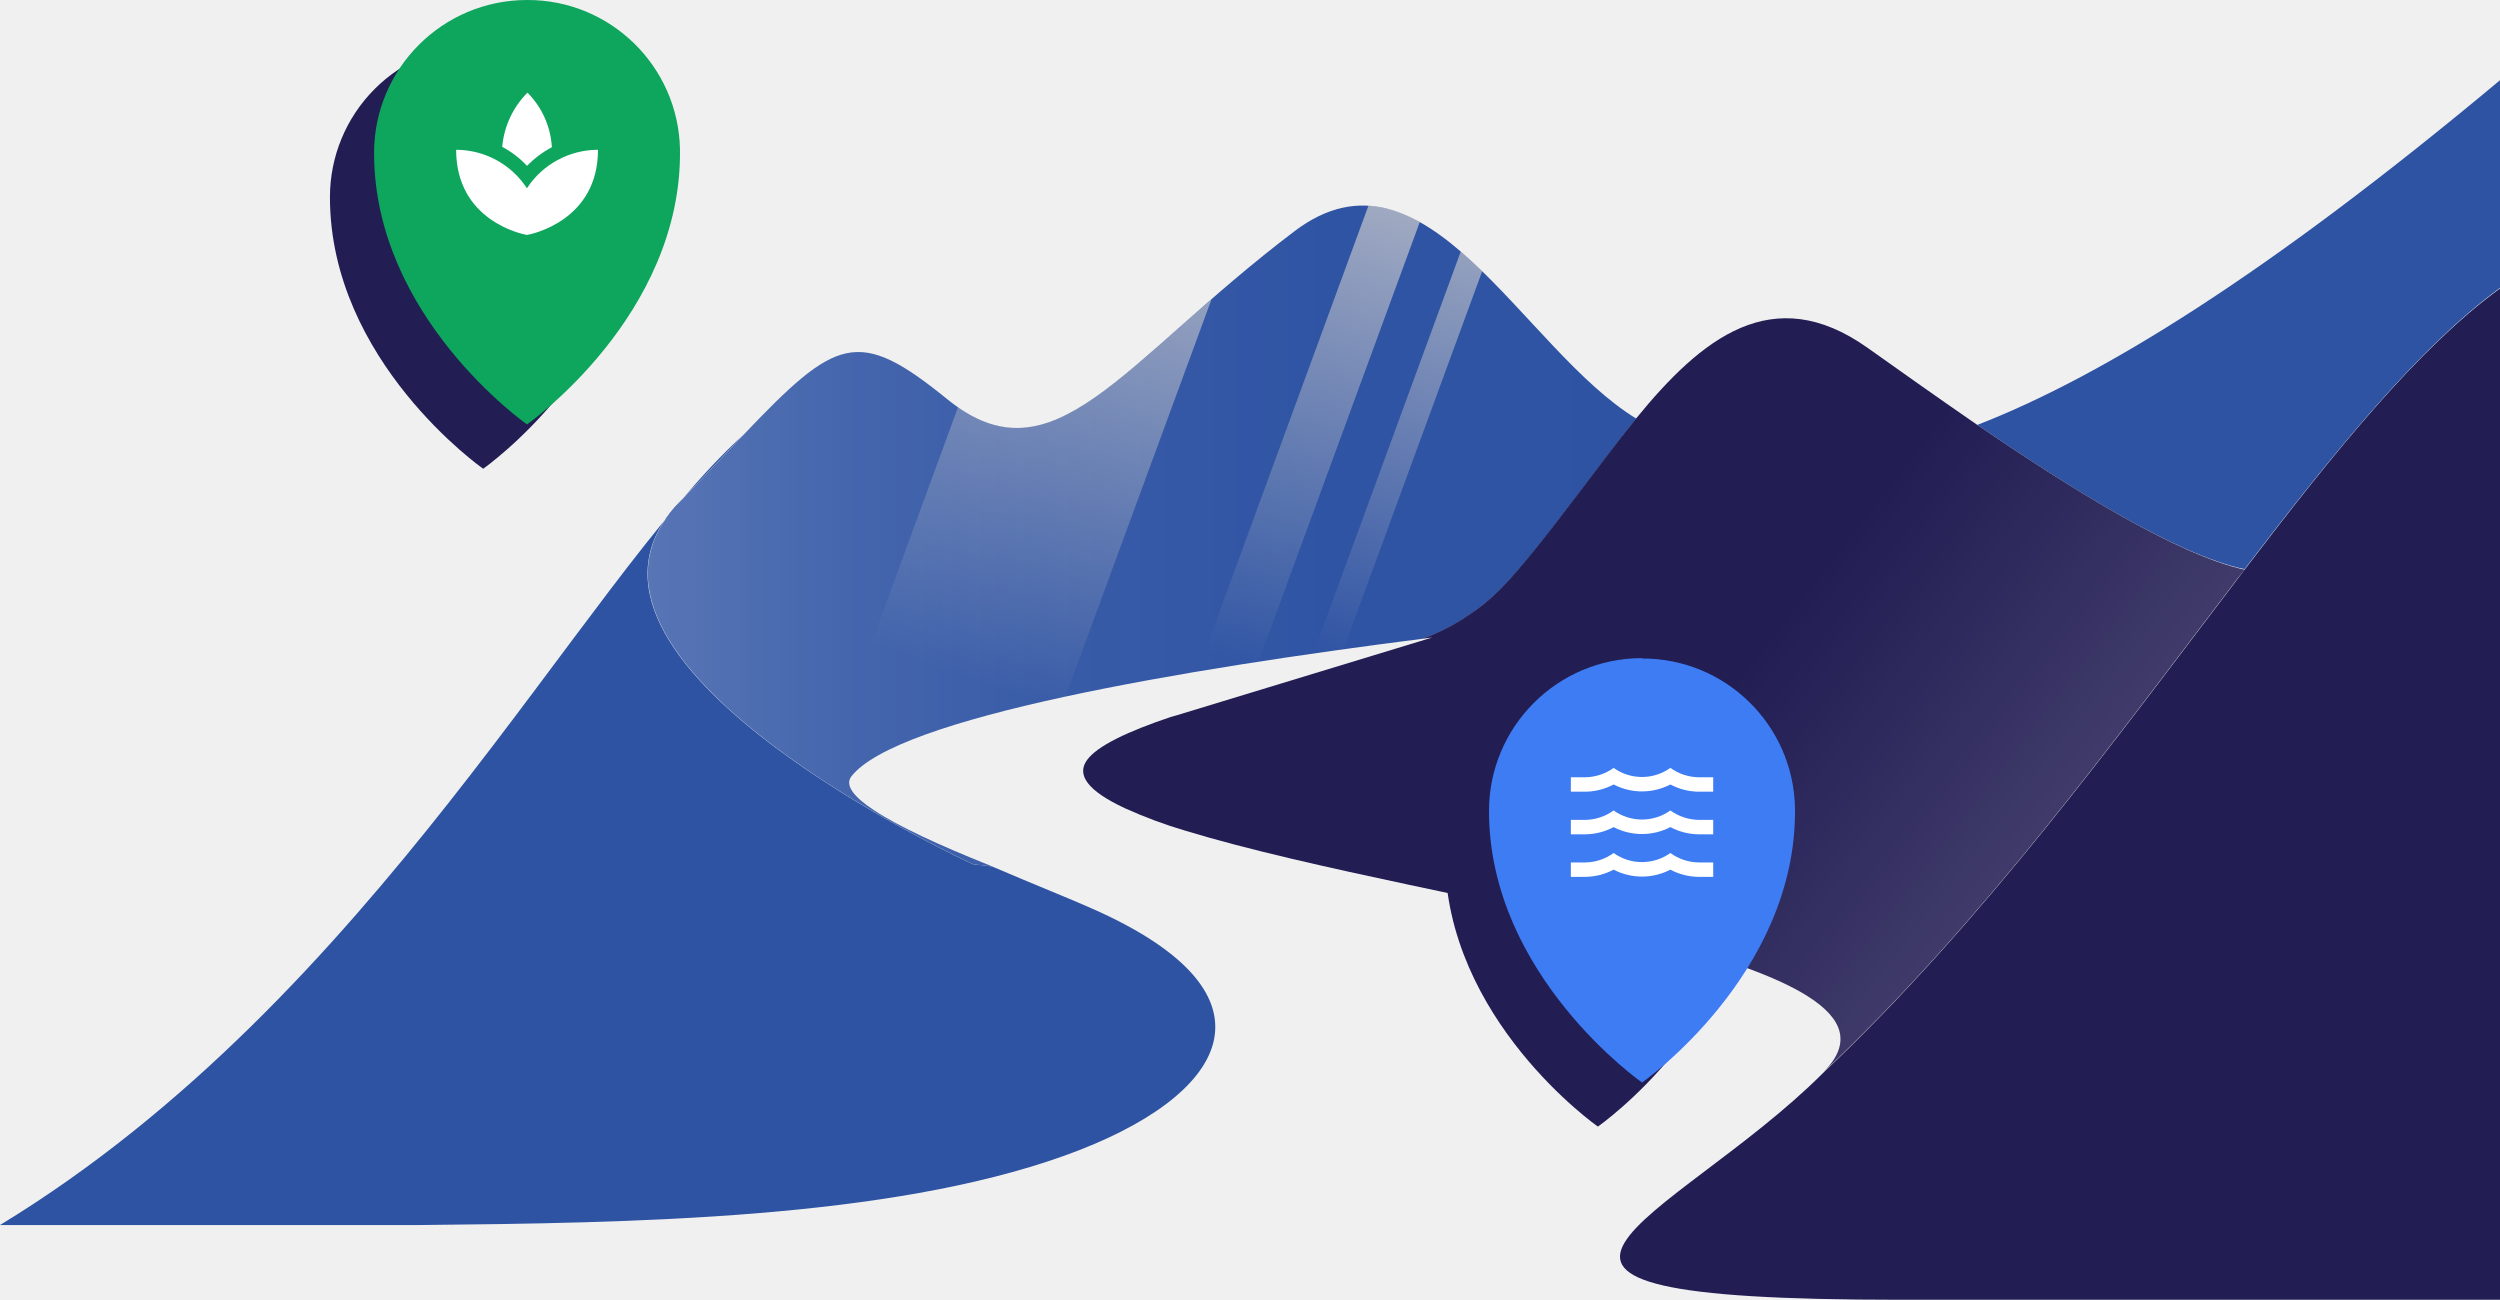
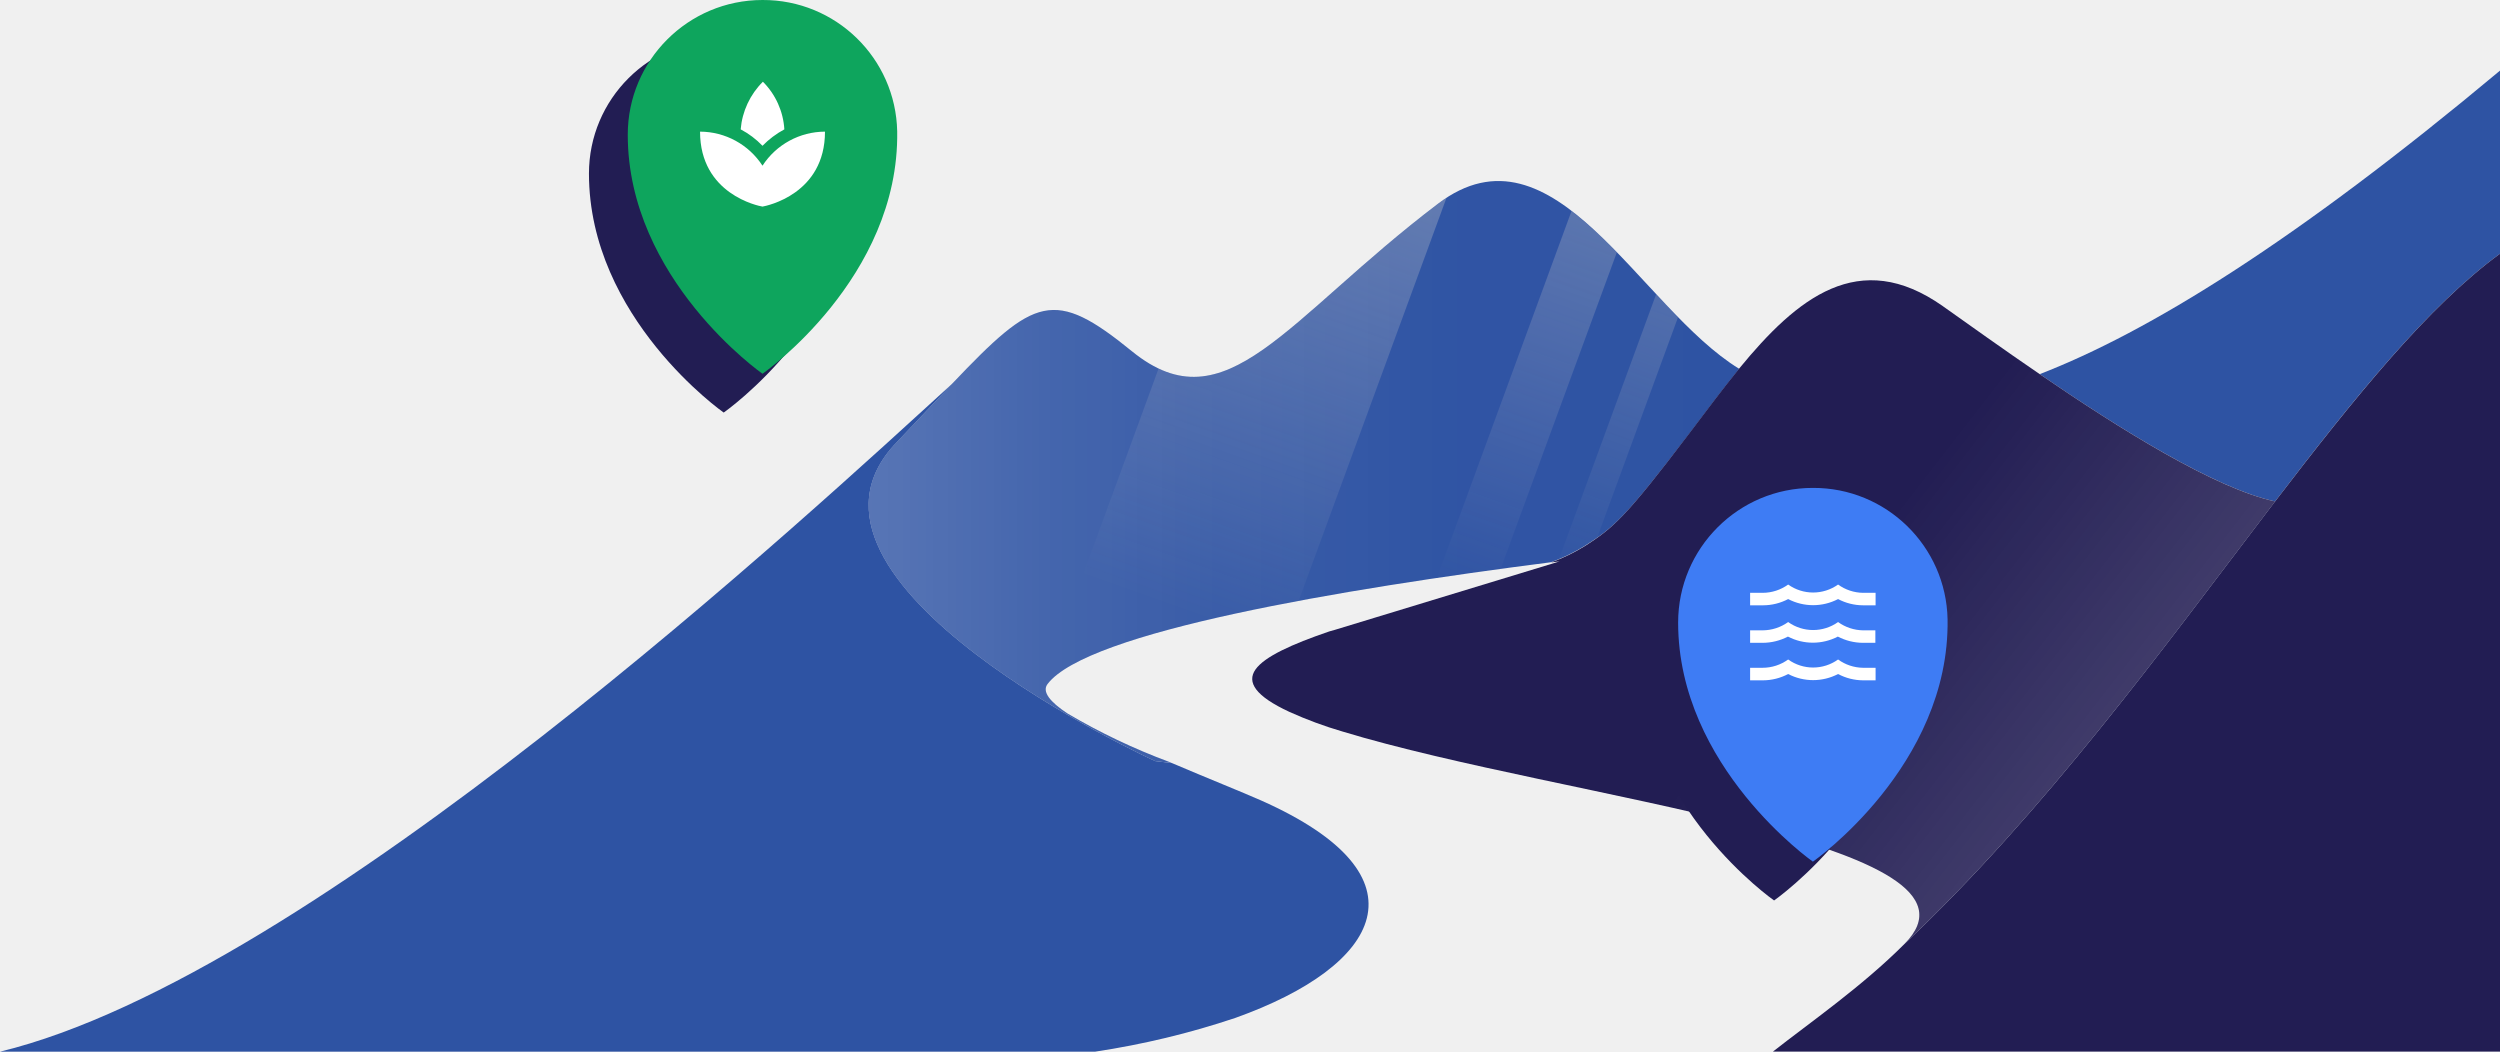
- <svg xmlns="http://www.w3.org/2000/svg" xmlns:xlink="http://www.w3.org/1999/xlink" viewBox="0 0 346.66 180.19">
+ <svg xmlns="http://www.w3.org/2000/svg" xmlns:xlink="http://www.w3.org/1999/xlink" viewBox="0 0 328.55 138.21">
  <defs>
-     <style>.cls-1{fill:#221d53;}.cls-2{fill:#0ea55d;}.cls-3{fill:#fff;}.cls-4{fill:#2e53a3;}.cls-5{fill:url(#linear-gradient);}.cls-6{fill:url(#linear-gradient-2);}.cls-7{fill:#3e7cf4;}.cls-8{fill:url(#linear-gradient-3);}.cls-9{fill:url(#linear-gradient-4);}.cls-10{fill:url(#linear-gradient-5);}</style>
-     <linearGradient id="linear-gradient" x1="89.79" y1="74.32" x2="226.85" y2="74.32" gradientUnits="userSpaceOnUse">
+     <style>.cls-1{fill:#221d53;}.cls-2{fill:#0ea55d;}.cls-3{fill:#fff;}.cls-4{fill:#2e53a3;}.cls-5{fill:url(#linear-gradient);}.cls-6{fill:url(#linear-gradient-2);}.cls-7{fill:#3e7cf4;}.cls-10,.cls-8,.cls-9{opacity:0.5;}.cls-8{fill:url(#linear-gradient-3);}.cls-9{fill:url(#linear-gradient-4);}.cls-10{fill:url(#linear-gradient-5);}</style>
+     <linearGradient id="linear-gradient" x1="114.15" y1="62.03" x2="228.55" y2="62.03" gradientUnits="userSpaceOnUse">
      <stop offset="0" stop-color="#fff" stop-opacity="0.2" />
      <stop offset="0.2" stop-color="#fff" stop-opacity="0.11" />
      <stop offset="0.42" stop-color="#fff" stop-opacity="0.05" />
      <stop offset="0.67" stop-color="#fff" stop-opacity="0.01" />
      <stop offset="1" stop-color="#fff" stop-opacity="0" />
    </linearGradient>
-     <linearGradient id="linear-gradient-2" x1="170.95" y1="47.32" x2="298.22" y2="146.01" gradientUnits="userSpaceOnUse">
+     <linearGradient id="linear-gradient-2" x1="181.9" y1="39.49" x2="288.12" y2="121.86" gradientUnits="userSpaceOnUse">
      <stop offset="0.52" stop-color="#fff" stop-opacity="0" />
      <stop offset="0.96" stop-color="#fff" stop-opacity="0.2" />
    </linearGradient>
-     <linearGradient id="linear-gradient-3" x1="131.87" y1="100.35" x2="177.38" y2="-28.06" gradientUnits="userSpaceOnUse">
+     <linearGradient id="linear-gradient-3" x1="153.38" y1="86.72" x2="198.89" y2="-41.69" gradientUnits="userSpaceOnUse">
      <stop offset="0.05" stop-color="#fdf1da" stop-opacity="0" />
      <stop offset="0.99" stop-color="#fdf1da" />
    </linearGradient>
-     <linearGradient id="linear-gradient-4" x1="168.84" y1="97.57" x2="212.22" y2="-24.84" xlink:href="#linear-gradient-3" />
-     <linearGradient id="linear-gradient-5" x1="182.15" y1="97.04" x2="225.14" y2="-24.26" xlink:href="#linear-gradient-3" />
+     <linearGradient id="linear-gradient-4" x1="190.26" y1="83.91" x2="233.64" y2="-38.5" xlink:href="#linear-gradient-3" />
+     <linearGradient id="linear-gradient-5" x1="203.55" y1="83.38" x2="246.55" y2="-37.93" xlink:href="#linear-gradient-3" />
  </defs>
  <g id="Layer_2" data-name="Layer 2">
    <g id="Layer_1-2" data-name="Layer 1">
-       <path id="Path_107" data-name="Path 107" class="cls-1" d="M67,6.11A21.22,21.22,0,0,0,45.75,27.33h0C45.75,50.14,67,65,67,65h0S88.51,49.91,88.18,26.8A21.13,21.13,0,0,0,67,6.11Z" />
-       <path id="Path_107-2" data-name="Path 107" class="cls-2" d="M73.08,0A21.22,21.22,0,0,0,51.87,21.22h0c0,22.8,21.2,37.63,21.21,37.63h0S94.62,43.79,94.29,20.69A21.13,21.13,0,0,0,73.08,0Z" />
-       <path class="cls-3" d="M76.52,20.36a11.63,11.63,0,0,0-3.38-7.51,12.13,12.13,0,0,0-3.5,7.51A13.3,13.3,0,0,1,73.08,23a14.13,14.13,0,0,1,3.44-2.59m-3.44,5.72a11.75,11.75,0,0,0-9.83-5.36c0,9.84,9.16,11.7,9.83,11.81.67-.12,9.84-2,9.84-11.81A11.78,11.78,0,0,0,73.08,26.08Z" />
-       <path class="cls-4" d="M94.16,69.68c3.41-3.56,6.29-6.64,8.81-9.28h0C80.22,81.14,51.87,138.3,0,169.87H58.13c29.81-.29,64.91-.84,89.42-9.6,22.85-8.17,31-22.27,4-34.23-3-1.35-8.33-3.46-14-5.9l-2.63-.3S73.11,91.62,94.16,69.68Z" />
-       <path class="cls-4" d="M274.18,58.92c12.66,8.65,27.57,18,37.06,20,12.63-16.53,24.16-30.77,35.42-39V11.12C314.22,38.23,291.27,52.28,274.18,58.92Z" />
-       <path class="cls-4" d="M179.5,32.06c-24,18.18-33.4,35.28-48.17,23.28C118.94,45.29,116,46.75,103,60.4c-2.52,2.64-5.4,5.72-8.81,9.28-21,21.94,40.75,50.16,40.75,50.16l2.63.3-.41-.17c-6.93-2.77-12.62-5.39-16-7.64-2.8-1.84-4-3.43-3.14-4.63,6.28-8.23,46-14.9,79.27-19.13a29.25,29.25,0,0,0,5.4-2.63c4.32-2.82,6.23-4.32,16.34-17.67,2.61-3.44,5.21-7,7.87-10.22C211.11,48.44,197.72,18.25,179.5,32.06Z" />
-       <path class="cls-5" d="M179.5,32.06c-24,18.18-33.4,35.28-48.17,23.28C118.94,45.29,116,46.75,103,60.4c-2.52,2.64-5.4,5.72-8.81,9.28-21,21.94,40.75,50.16,40.75,50.16l2.63.3-.41-.17c-6.93-2.77-12.62-5.39-16-7.64-2.8-1.84-4-3.43-3.14-4.63,6.28-8.23,46-14.9,79.27-19.13a29.25,29.25,0,0,0,5.4-2.63c4.32-2.82,6.23-4.32,16.34-17.67,2.61-3.44,5.21-7,7.87-10.22C211.11,48.44,197.72,18.25,179.5,32.06Z" />
-       <path class="cls-1" d="M274.18,58.92c-5.81-4-11.15-7.81-15.26-10.72-13.13-9.28-23-1.28-32.07,9.85-2.66,3.26-5.26,6.78-7.87,10.22-10.11,13.35-12,14.85-16.34,17.67a29.25,29.25,0,0,1-5.4,2.63l1.35-.17L163.18,99.18l-.85.24c-5.93,2-10.2,4-11.62,6s0,4.2,5.31,6.67a64.33,64.33,0,0,0,8.38,3.11c35,10.63,104.47,17.44,88.45,33.46,22.24-21,40.73-46.55,57.31-68.31L311.24,79C301.75,76.9,286.84,67.57,274.18,58.92Z" />
-       <path class="cls-6" d="M274.18,58.92c-5.81-4-11.15-7.81-15.26-10.72-13.13-9.28-23-1.28-32.07,9.85-2.66,3.26-5.26,6.78-7.87,10.22-10.11,13.35-12,14.85-16.34,17.67a29.25,29.25,0,0,1-5.4,2.63l1.35-.17L163.18,99.18l-.85.24c-5.93,2-10.2,4-11.62,6s0,4.2,5.31,6.67a64.33,64.33,0,0,0,8.38,3.11c35,10.63,104.47,17.44,88.45,33.46,22.24-21,40.73-46.55,57.31-68.31L311.24,79C301.75,76.9,286.84,67.57,274.18,58.92Z" />
-       <path class="cls-1" d="M311.24,79l-1.08,1.42c-16.58,21.76-35.07,47.27-57.31,68.31-20.95,20.95-56.15,31.5,10.51,31.5h83.3V40C335.4,48.19,323.87,62.43,311.24,79Z" />
-       <path id="Path_107-3" data-name="Path 107" class="cls-1" d="M221.57,97.37a21.22,21.22,0,0,0-21.21,21.22h0c0,22.8,21.21,37.63,21.21,37.63h0s21.54-15.06,21.21-38.16a21.13,21.13,0,0,0-21.21-20.69Z" />
-       <path id="Path_107-4" data-name="Path 107" class="cls-7" d="M227.69,91.26a21.21,21.21,0,0,0-21.22,21.21h0c0,22.81,21.21,37.63,21.22,37.64h0S249.23,135.05,248.9,112a21.14,21.14,0,0,0-21.21-20.69Z" />
-       <path class="cls-3" d="M235.56,113.69h2v2h-2a8.57,8.57,0,0,1-3.94-1,8.54,8.54,0,0,1-7.87,0,8.56,8.56,0,0,1-3.93,1h-2v-2h2a6.88,6.88,0,0,0,3.93-1.31,6.77,6.77,0,0,0,7.87,0,6.91,6.91,0,0,0,3.94,1.31m0-5.91h2v2h-2a8.57,8.57,0,0,1-3.94-1,8.54,8.54,0,0,1-7.87,0,8.56,8.56,0,0,1-3.93,1h-2v-2h2a6.87,6.87,0,0,0,3.93-1.3,6.77,6.77,0,0,0,7.87,0,6.9,6.9,0,0,0,3.94,1.3m0,11.81h2v2h-2a8.59,8.59,0,0,1-3.94-1,8.54,8.54,0,0,1-7.87,0,8.58,8.58,0,0,1-3.93,1h-2v-2h2a6.81,6.81,0,0,0,3.93-1.31,6.77,6.77,0,0,0,7.87,0A6.84,6.84,0,0,0,235.56,119.59Z" />
-       <path class="cls-8" d="M132.85,56.45l-18.94,51.63h3.85a1.45,1.45,0,0,1,.21-.41c3.16-4.14,14.78-7.88,29.78-11.12L168,41.49C152.67,54.79,144.2,64.32,132.85,56.45Z" />
-       <path class="cls-9" d="M189.76,28.5,166.07,93.08c2.78-.47,5.6-.93,8.44-1.36l22.37-60.95A16.65,16.65,0,0,0,189.76,28.5Z" />
-       <path class="cls-10" d="M202.56,34.86,182.12,90.58l4.19-.59L205.53,37.6C204.55,36.64,203.56,35.72,202.56,34.86Z" />
+       <path id="Path_107" data-name="Path 107" class="cls-1" d="M95.11,5.1A17.71,17.71,0,0,0,77.4,22.81h0c0,19,17.7,31.41,17.71,31.41h0s18-12.56,17.7-31.85A17.64,17.64,0,0,0,95.11,5.1Z" />
+       <path id="Path_107-2" data-name="Path 107" class="cls-2" d="M100.21,0A17.71,17.71,0,0,0,82.5,17.71h0c0,19,17.7,31.41,17.71,31.41h0s18-12.57,17.7-31.85A17.63,17.63,0,0,0,100.21,0Z" />
+       <path class="cls-3" d="M103.08,17a9.69,9.69,0,0,0-2.82-6.26A10,10,0,0,0,97.34,17a11.33,11.33,0,0,1,2.87,2.16A11.82,11.82,0,0,1,103.08,17m-2.87,4.78A9.82,9.82,0,0,0,92,17.3c0,8.21,7.65,9.76,8.21,9.85.56-.1,8.21-1.64,8.21-9.85A9.82,9.82,0,0,0,100.21,21.77Z" />
+       <path class="cls-4" d="M268.06,49.17c10.56,7.23,23,15,30.93,16.73,10.54-13.79,20.16-25.68,29.56-32.56V9.28C301.47,31.91,282.32,43.64,268.06,49.17Z" />
+       <path class="cls-4" d="M189,26.76c-20,15.17-27.87,29.44-40.21,19.43C138.49,37.8,136,39,125.15,50.41c-2.1,2.21-4.51,4.78-7.35,7.75-17.57,18.31,34,41.86,34,41.86l2.2.26-.34-.15a82.9,82.9,0,0,1-13.38-6.37c-2.33-1.54-3.37-2.87-2.61-3.87,5.24-6.87,38.42-12.44,66.15-16a23.72,23.72,0,0,0,4.51-2.19C212,69.37,213.54,68.13,222,57c2.18-2.87,4.35-5.81,6.57-8.53C215.41,40.43,204.24,15.23,189,26.76Z" />
+       <path class="cls-5" d="M189,26.76c-20,15.17-27.87,29.44-40.21,19.43C138.49,37.8,136,39,125.15,50.41c-2.1,2.21-4.51,4.78-7.35,7.75-17.57,18.31,34,41.86,34,41.86l2.2.26-.34-.15a82.9,82.9,0,0,1-13.38-6.37c-2.33-1.54-3.37-2.87-2.61-3.87,5.24-6.87,38.42-12.44,66.15-16a23.72,23.72,0,0,0,4.51-2.19C212,69.37,213.54,68.13,222,57c2.18-2.87,4.35-5.81,6.57-8.53C215.41,40.43,204.24,15.23,189,26.76Z" />
+       <path class="cls-1" d="M268.06,49.17c-4.86-3.32-9.31-6.51-12.74-8.94-11-7.75-19.16-1.07-26.77,8.22-2.22,2.72-4.39,5.66-6.57,8.53-8.44,11.15-10,12.39-13.64,14.75a23.72,23.72,0,0,1-4.51,2.19l1.13-.14-29.55,9-.71.2c-4.95,1.69-8.51,3.31-9.7,5s0,3.51,4.44,5.57a53.17,53.17,0,0,0,7,2.59c29.21,8.88,87.2,14.56,73.83,27.93,18.56-17.56,34-38.85,47.83-57L299,65.9C291.07,64.19,278.62,56.4,268.06,49.17Z" />
+       <path class="cls-6" d="M268.06,49.17c-4.86-3.32-9.31-6.51-12.74-8.94-11-7.75-19.16-1.07-26.77,8.22-2.22,2.72-4.39,5.66-6.57,8.53-8.44,11.15-10,12.39-13.64,14.75a23.72,23.72,0,0,1-4.51,2.19l1.13-.14-29.55,9-.71.2c-4.95,1.69-8.51,3.31-9.7,5s0,3.51,4.44,5.57a53.17,53.17,0,0,0,7,2.59c29.21,8.88,87.2,14.56,73.83,27.93,18.56-17.56,34-38.85,47.83-57L299,65.9C291.07,64.19,278.62,56.4,268.06,49.17Z" />
+       <path id="Path_107-3" data-name="Path 107" class="cls-1" d="M233.15,69.22a17.71,17.71,0,0,0-17.71,17.71h0c0,19,17.7,31.41,17.71,31.41h0s18-12.57,17.7-31.85a17.65,17.65,0,0,0-17.7-17.27Z" />
+       <path id="Path_107-4" data-name="Path 107" class="cls-7" d="M238.25,64.12a17.7,17.7,0,0,0-17.71,17.7h0c0,19,17.7,31.41,17.71,31.42h0s18-12.57,17.7-31.85a17.63,17.63,0,0,0-17.7-17.27Z" />
+       <path class="cls-3" d="M244.82,82.84h1.64v1.64h-1.64a7.22,7.22,0,0,1-3.29-.82,7.1,7.1,0,0,1-6.56,0,7.25,7.25,0,0,1-3.29.82H230V82.84h1.64A5.81,5.81,0,0,0,235,81.75a5.65,5.65,0,0,0,6.56,0,5.78,5.78,0,0,0,3.29,1.09m0-4.93h1.64v1.64h-1.64a7.09,7.09,0,0,1-3.29-.82,7.1,7.1,0,0,1-6.56,0,7.12,7.12,0,0,1-3.29.82H230V77.91h1.64A5.73,5.73,0,0,0,235,76.82a5.65,5.65,0,0,0,6.56,0,5.71,5.71,0,0,0,3.29,1.09m0,9.85h1.64v1.65h-1.64a7.1,7.1,0,0,1-3.29-.83,7.1,7.1,0,0,1-6.56,0,7.14,7.14,0,0,1-3.29.83H230V87.76h1.64A5.73,5.73,0,0,0,235,86.67a5.62,5.62,0,0,0,6.56,0A5.71,5.71,0,0,0,244.82,87.76Z" />
+       <path class="cls-4" d="M162.36,133.77c19.08-6.82,25.85-18.59,3.36-28.58-2.53-1.12-6.95-2.88-11.71-4.91l-2.2-.26s-51.58-23.55-34-41.86c2.84-3,5.25-5.54,7.35-7.75h0C106.92,67,41.21,128.23,0,138.21H143.91A108.56,108.56,0,0,0,162.36,133.77Z" />
+       <path class="cls-1" d="M328.55,63.93V33.34c-9.4,6.88-19,18.77-29.56,32.56l-.91,1.19c-13.84,18.16-29.27,39.45-47.83,57-5.59,5.59-12.39,10.29-17.25,14.11h95.55Z" />
+       <path class="cls-8" d="M189,26.77c-18.08,13.7-26.24,26.66-36.74,21.67L136.43,91.63c1.61,1,3.19,2,4.69,2.82h.24l-1.09-.68c-2.33-1.54-3.37-2.87-2.61-3.87,3.18-4.17,16.69-7.87,33-10.91l19.44-53C189.75,26.25,189.38,26.49,189,26.77Z" />
+       <path class="cls-9" d="M206.53,27.73,188.82,76c2.8-.42,5.61-.81,8.38-1.19l15.28-41.63A55.87,55.87,0,0,0,206.53,27.73Z" />
+       <path class="cls-10" d="M217.65,38.67,204.87,73.51a21.68,21.68,0,0,0,3.45-1.77c.55-.36,1.06-.69,1.55-1l10.64-29C219.56,40.71,218.6,39.7,217.65,38.67Z" />
    </g>
  </g>
</svg>
